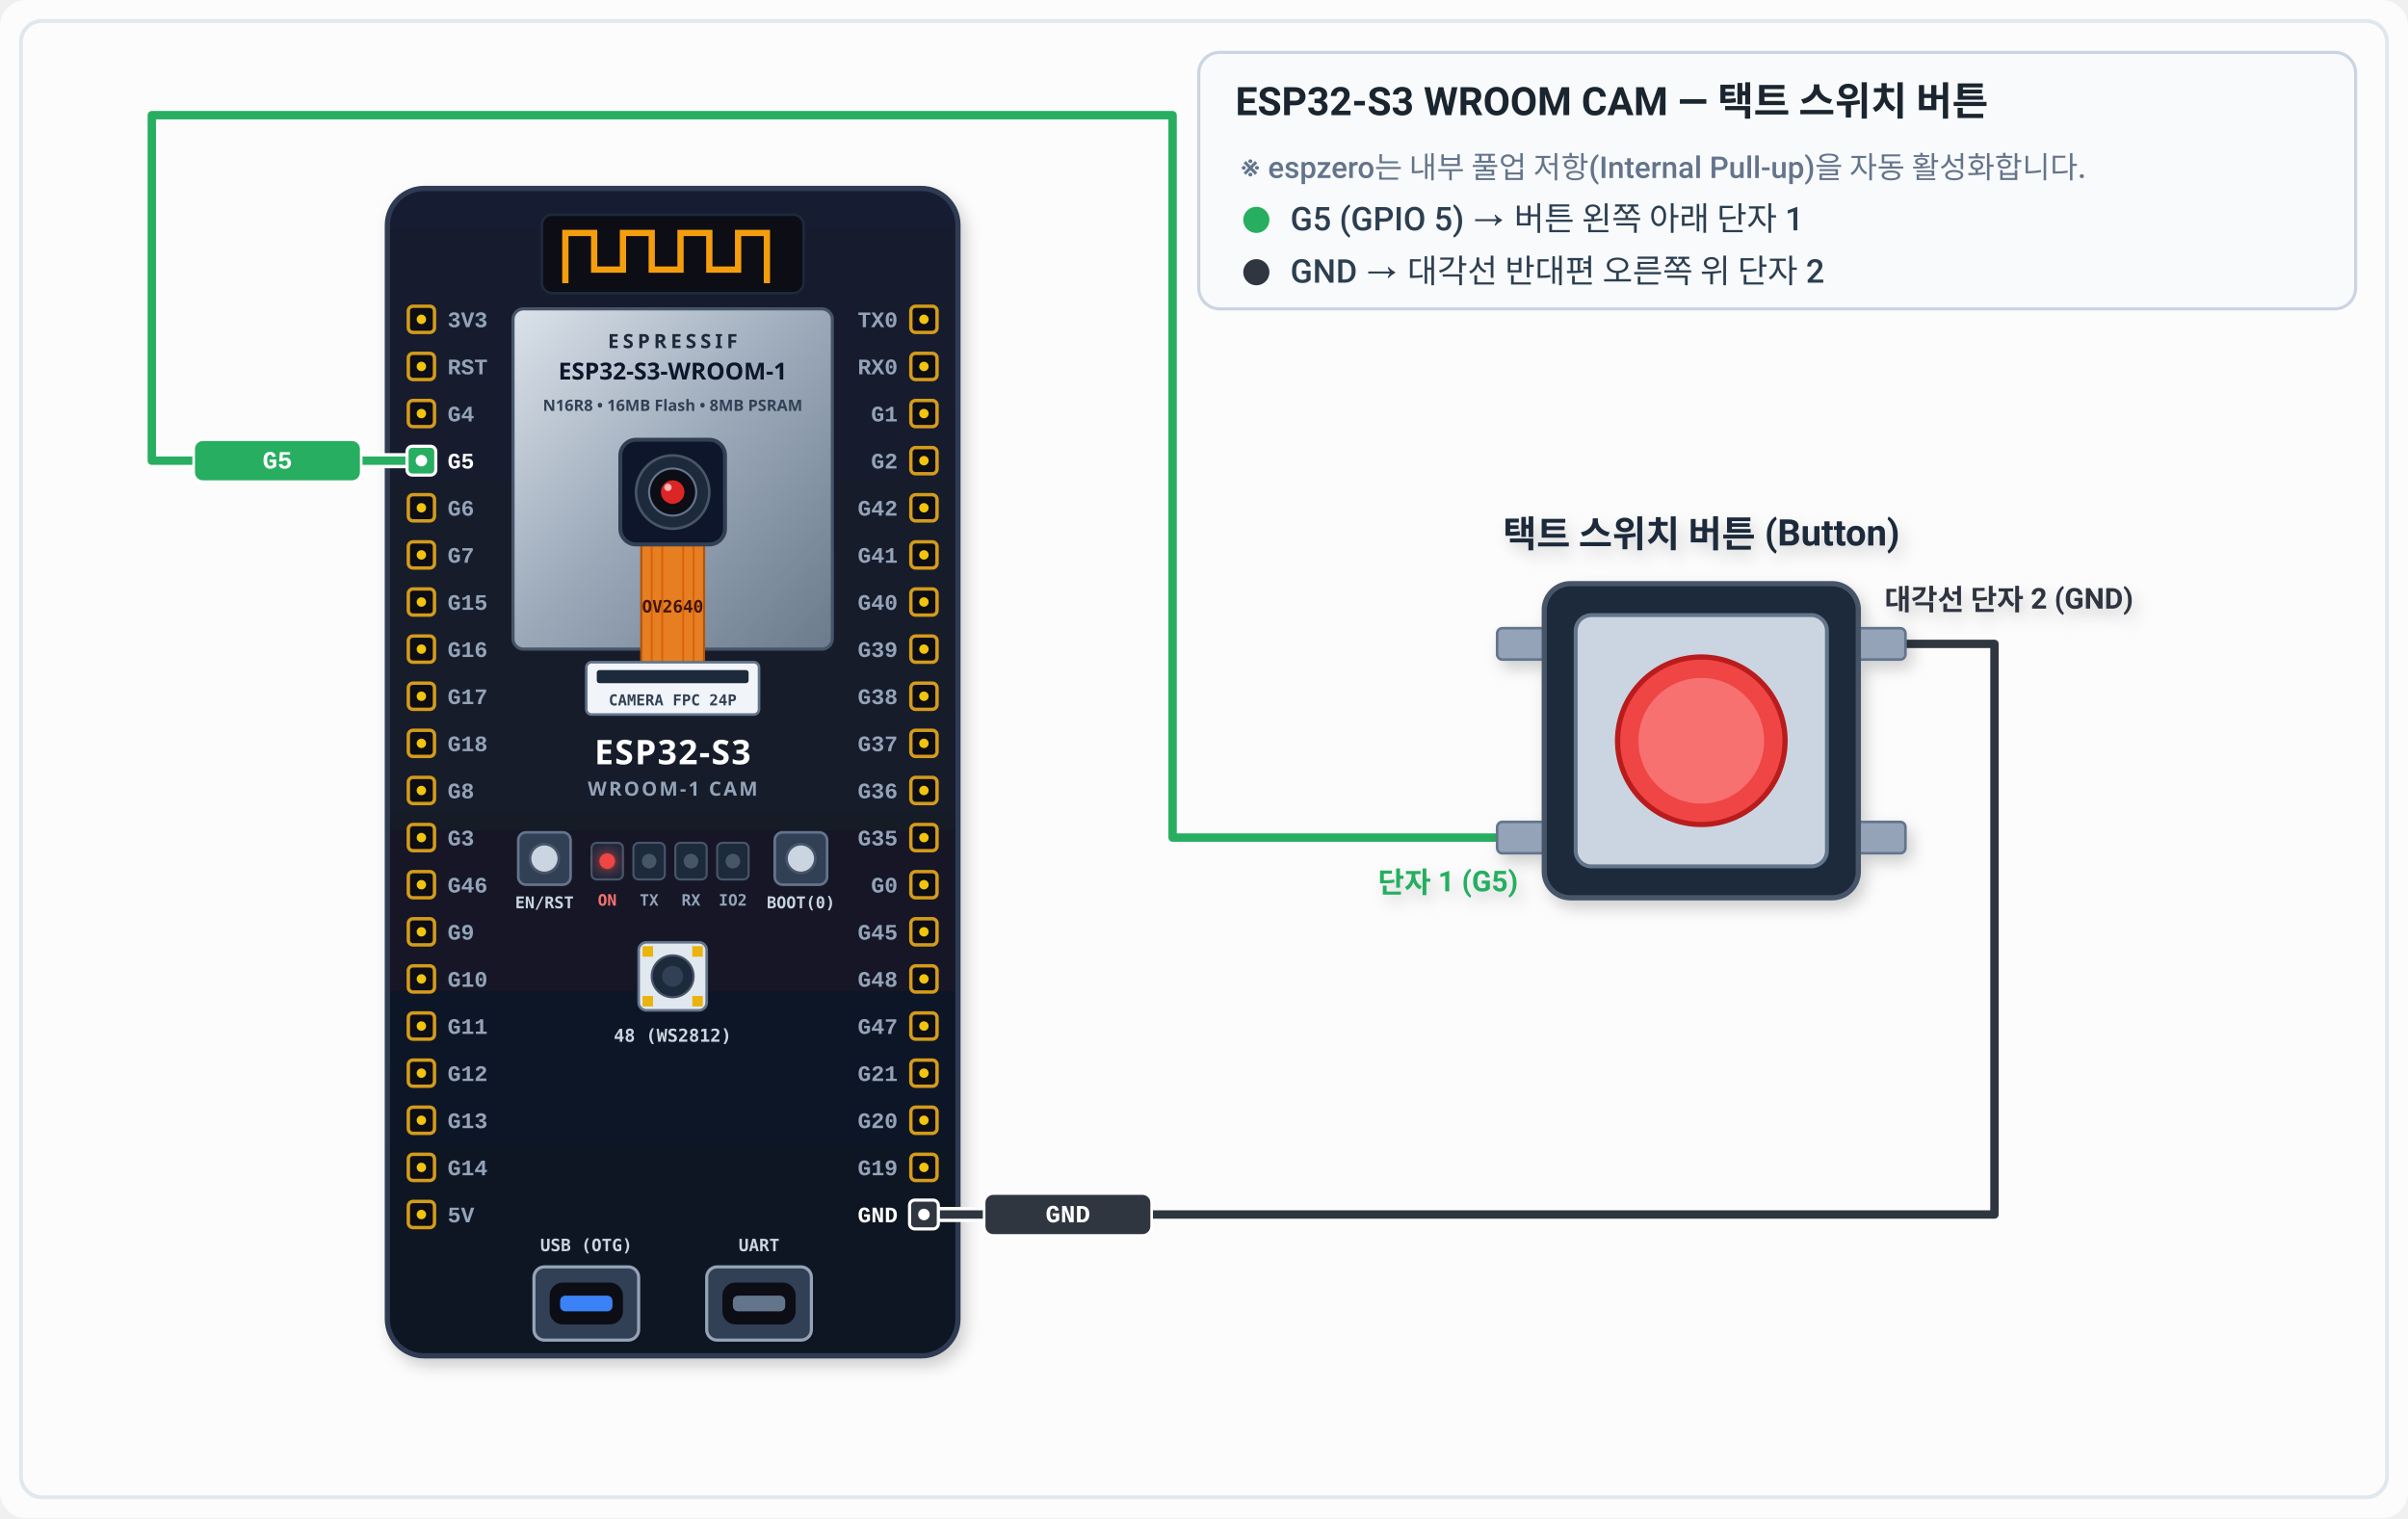
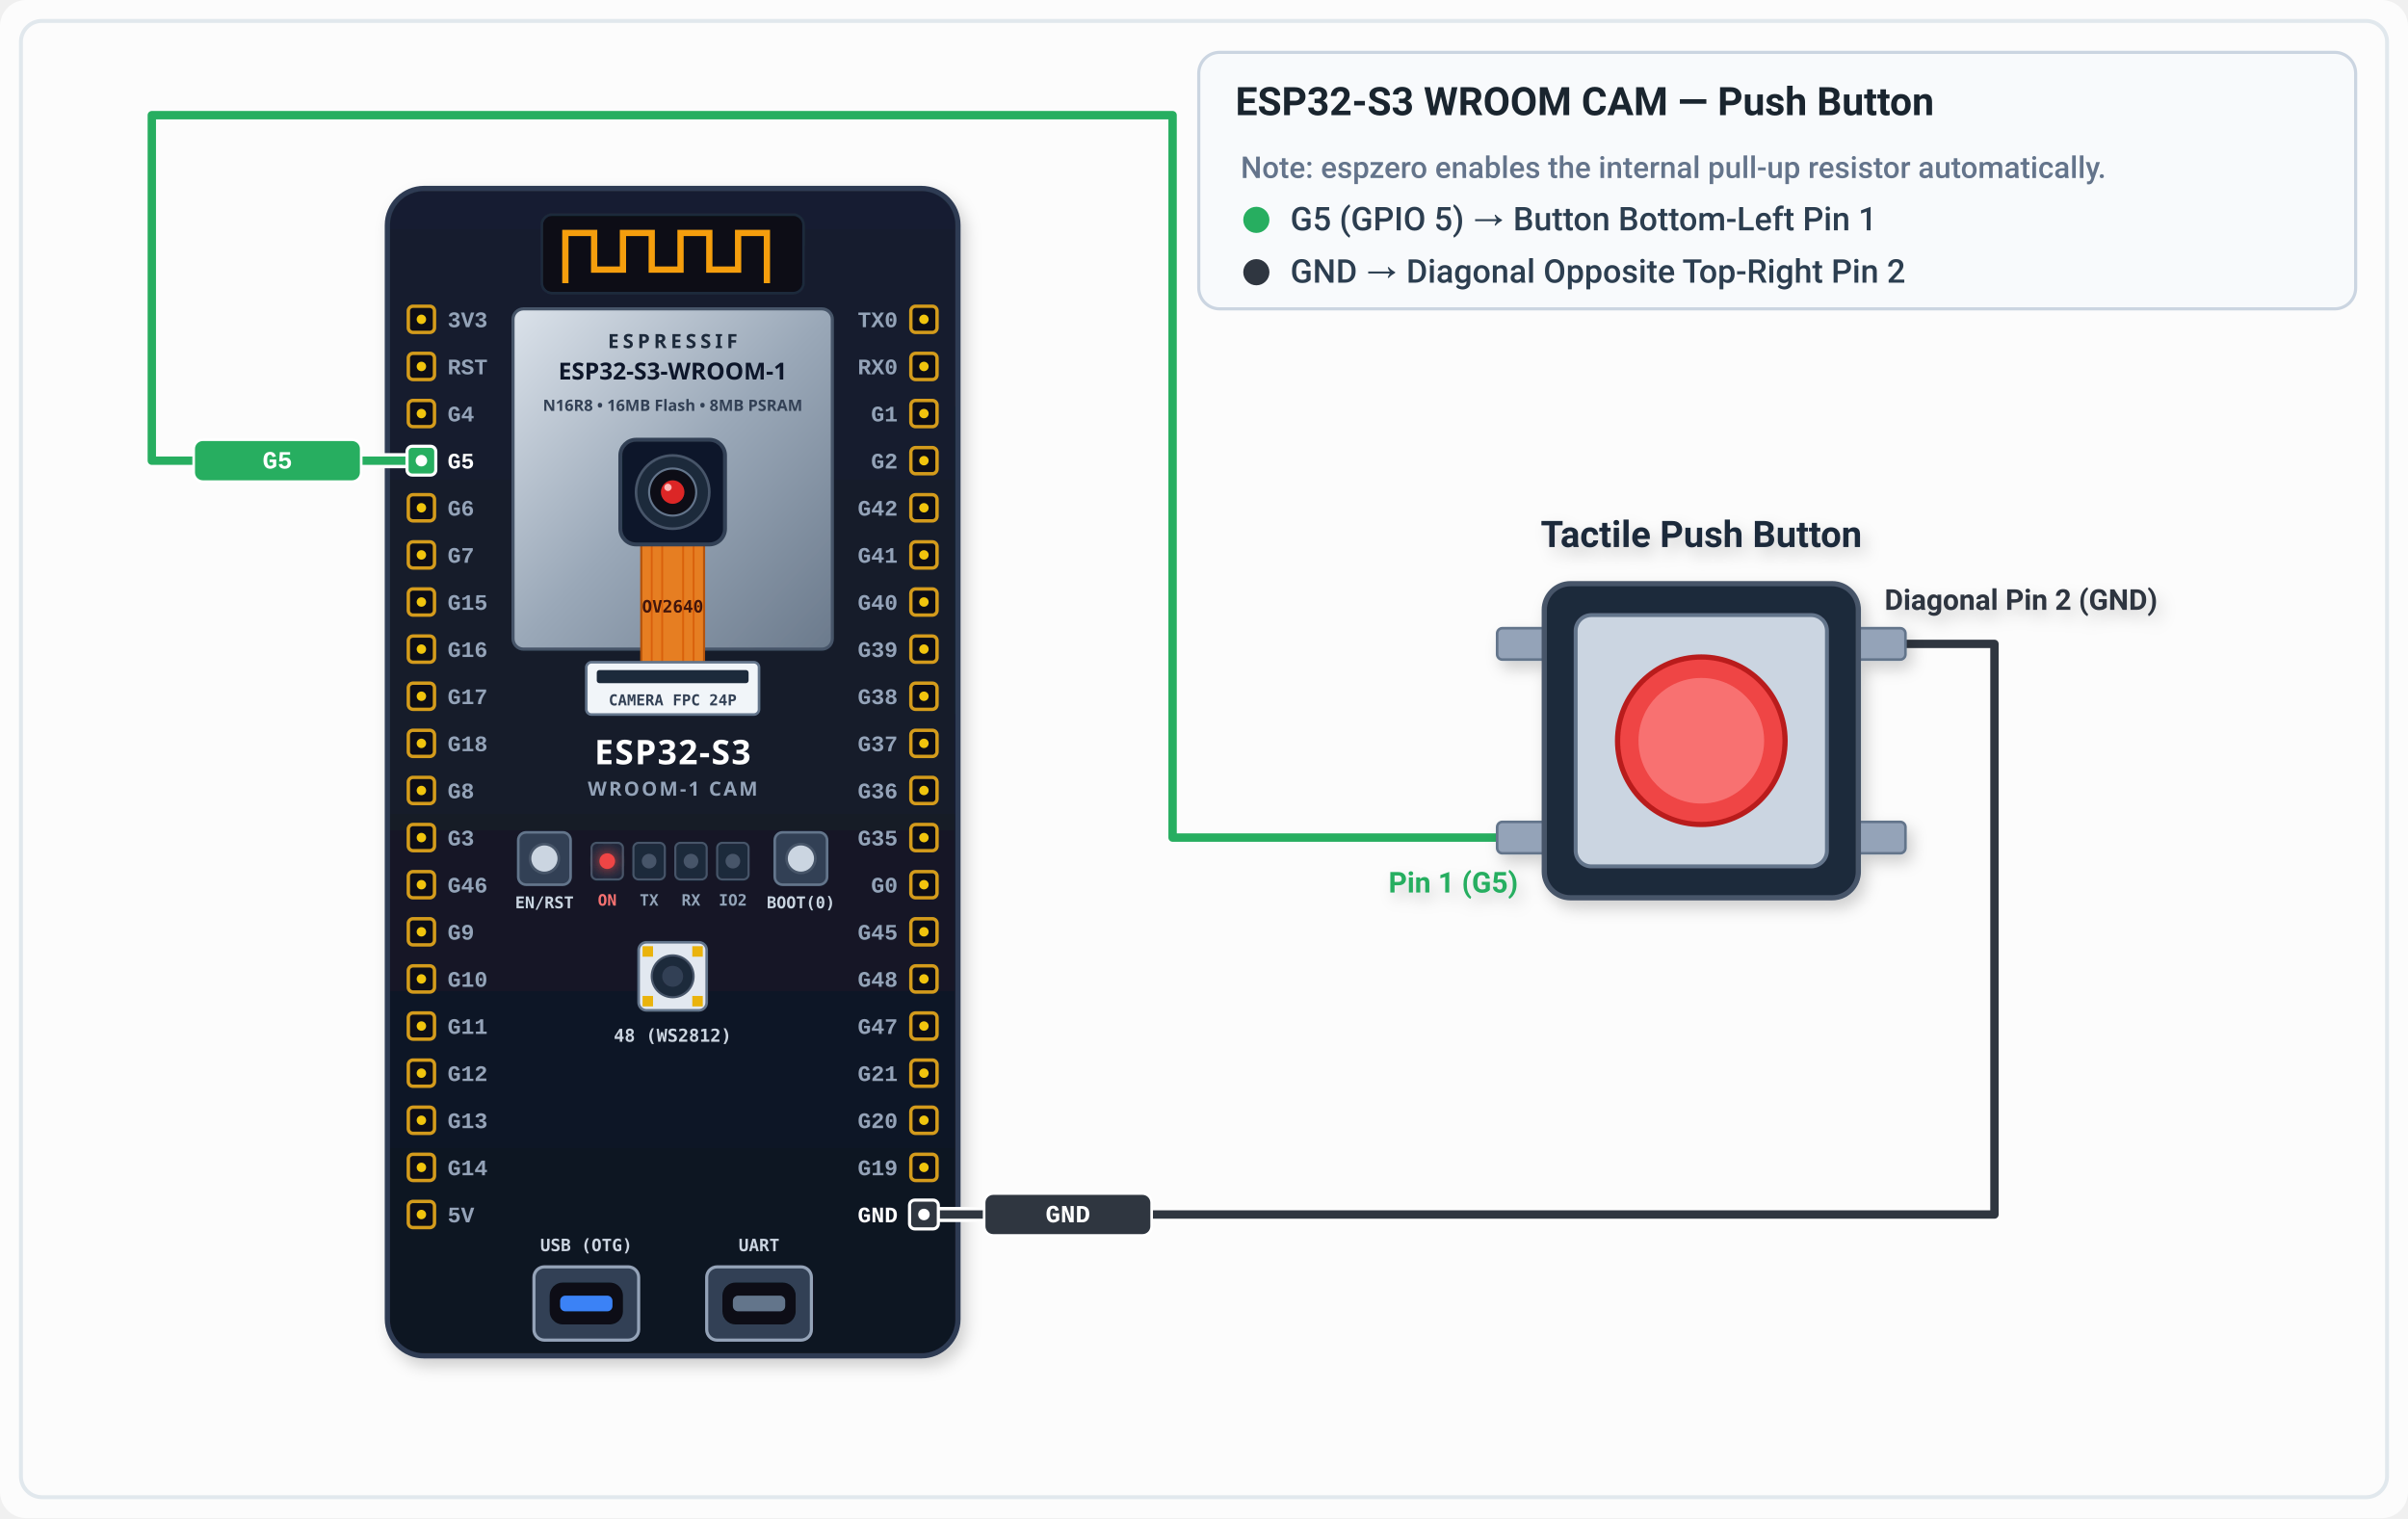
<svg xmlns="http://www.w3.org/2000/svg" viewBox="0 0 920 580" width="100%" height="100%">
  <defs>
    <style>
      .label { font-family: -apple-system, BlinkMacSystemFont, "Segoe UI", Roboto, "Malgun Gothic", Helvetica, Arial, sans-serif; font-size: 12.5px; fill: #2c3e50; font-weight: 500; }
      .title { font-family: -apple-system, BlinkMacSystemFont, "Segoe UI", Roboto, "Malgun Gothic", Helvetica, Arial, sans-serif; font-size: 15px; font-weight: 700; fill: #1a252f; }
      .comp-title { font-family: -apple-system, BlinkMacSystemFont, "Segoe UI", Roboto, "Malgun Gothic", Helvetica, Arial, sans-serif; font-size: 14px; font-weight: 700; fill: #1e293b; }
      .pin-silk { font-family: "SFMono-Regular", Consolas, "Liberation Mono", Menlo, monospace; font-size: 8.5px; font-weight: 700; }
      .pill-text { font-family: "SFMono-Regular", Consolas, "Liberation Mono", Menlo, monospace; font-size: 9.5px; fill: #ffffff; font-weight: 700; }
      .wire-lbl { font-family: -apple-system, BlinkMacSystemFont, "Segoe UI", Roboto, "Malgun Gothic", Helvetica, Arial, sans-serif; font-size: 11px; font-weight: 700; }
      .mono-sm { font-family: "SFMono-Regular", Consolas, "Liberation Mono", Menlo, monospace; font-size: 9px; font-weight: 700; }
    </style>
    <linearGradient id="shield-grad" x1="0%" y1="0%" x2="100%" y2="100%">
      <stop offset="0%" stop-color="#dbe2ea" />
      <stop offset="50%" stop-color="#9aa8b8" />
      <stop offset="100%" stop-color="#6b7a8c" />
    </linearGradient>
    <linearGradient id="pcb-grad" x1="0%" y1="0%" x2="0%" y2="100%">
      <stop offset="0%" stop-color="#171f30" />
      <stop offset="100%" stop-color="#0f1522" />
    </linearGradient>
    <filter id="shadow" x="-8%" y="-8%" width="118%" height="120%" filterUnits="objectBoundingBox">
      <feDropShadow dx="2" dy="3" stdDeviation="3" flood-opacity="0.18" />
    </filter>
    <filter id="red-glow" x="-60%" y="-60%" width="220%" height="220%">
      <feGaussianBlur stdDeviation="2.5" result="blur" />
      <feMerge>
        <feMergeNode in="blur" />
        <feMergeNode in="SourceGraphic" />
      </feMerge>
    </filter>
  </defs>
  <rect width="100%" height="100%" fill="#fcfcfc" rx="10" />
  <rect x="8" y="8" width="904" height="564" fill="none" stroke="#e1e8ed" stroke-width="1.5" rx="8" />
  <g transform="translate(148, 72)" filter="url(#shadow)">
    <rect width="218" height="446" rx="14" fill="url(#pcb-grad)" stroke="#2d3a52" stroke-width="2" />
    <rect x="59" y="10" width="100" height="30" rx="4" fill="#090d16" stroke="#1e293b" stroke-width="1" />
    <path d="M 68 35 L 68 17 L 79 17 L 79 31 L 90 31 L 90 17 L 101 17 L 101 31 L 112 31 L 112 17 L 123 17 L 123 31 L 134 31 L 134 17 L 145 17 L 145 35" fill="none" stroke="#f59e0b" stroke-width="2.4" stroke-linecap="square" stroke-linejoin="miter" />
    <rect x="48" y="46" width="122" height="130" rx="4" fill="url(#shield-grad)" stroke="#475569" stroke-width="1.2" />
    <text x="109" y="61" text-anchor="middle" font-family="sans-serif" font-size="7.5px" font-weight="800" letter-spacing="1.5" fill="#1e293b">ESPRESSIF</text>
    <text x="109" y="73" text-anchor="middle" font-family="sans-serif" font-size="9px" font-weight="800" fill="#0f172a">ESP32-S3-WROOM-1</text>
    <text x="109" y="85" text-anchor="middle" font-family="sans-serif" font-size="6px" font-weight="600" fill="#334155">N16R8 • 16MB Flash • 8MB PSRAM</text>
    <rect x="97" y="135" width="24" height="47" fill="#e67e22" stroke="#b45309" stroke-width="0.8" />
    <line x1="101" y1="136" x2="101" y2="181" stroke="#d35400" stroke-width="0.7" opacity="0.7" />
    <line x1="105" y1="136" x2="105" y2="181" stroke="#d35400" stroke-width="0.7" opacity="0.7" />
    <line x1="113" y1="136" x2="113" y2="181" stroke="#d35400" stroke-width="0.7" opacity="0.7" />
    <line x1="117" y1="136" x2="117" y2="181" stroke="#d35400" stroke-width="0.7" opacity="0.7" />
    <text x="109" y="162" text-anchor="middle" font-family="monospace" font-size="6.5px" font-weight="700" fill="#431407">OV2640</text>
    <rect x="89" y="96" width="40" height="40" rx="6" fill="#0f172a" stroke="#334155" stroke-width="1.5" />
    <circle cx="109" cy="116" r="14" fill="#1e293b" stroke="#475569" stroke-width="1" />
    <circle cx="109" cy="116" r="9" fill="#090d16" stroke="#64748b" stroke-width="0.8" />
    <circle cx="109" cy="116" r="4.5" fill="#dc2626" />
    <circle cx="107.2" cy="114.2" r="1.4" fill="#fecaca" opacity="0.9" />
    <rect x="76" y="181" width="66" height="20" rx="2" fill="#f1f5f9" stroke="#64748b" stroke-width="1" />
    <rect x="80" y="184" width="58" height="5" rx="1" fill="#1e293b" />
    <text x="109" y="197.5" text-anchor="middle" font-family="monospace" font-size="5.8px" font-weight="700" fill="#334155">CAMERA FPC 24P</text>
    <text x="109" y="220" text-anchor="middle" font-family="sans-serif" font-size="13px" font-weight="800" letter-spacing="0.5" fill="#ffffff">ESP32-S3</text>
    <text x="109" y="232" text-anchor="middle" font-family="sans-serif" font-size="7.5px" font-weight="700" letter-spacing="0.8" fill="#94a3b8">WROOM-1 CAM</text>
    <rect x="50" y="246" width="20" height="20" rx="3" fill="#334155" stroke="#64748b" stroke-width="1" />
    <circle cx="60" cy="256" r="5.5" fill="#cbd5e1" stroke="#475569" stroke-width="1" />
    <text x="60" y="275" text-anchor="middle" font-family="monospace" font-size="6.2px" font-weight="700" fill="#cbd5e1">EN/RST</text>
    <rect x="78" y="250" width="12" height="14" rx="2" fill="#1e293b" stroke="#475569" stroke-width="0.8" />
    <circle cx="84" cy="257" r="3" fill="#ef4444" filter="url(#red-glow)" />
    <text x="84" y="274" text-anchor="middle" font-family="monospace" font-size="6px" font-weight="700" fill="#f87171">ON</text>
    <rect x="94" y="250" width="12" height="14" rx="2" fill="#1e293b" stroke="#475569" stroke-width="0.8" />
    <circle cx="100" cy="257" r="2.8" fill="#475569" />
    <text x="100" y="274" text-anchor="middle" font-family="monospace" font-size="6px" font-weight="700" fill="#94a3b8">TX</text>
    <rect x="110" y="250" width="12" height="14" rx="2" fill="#1e293b" stroke="#475569" stroke-width="0.8" />
    <circle cx="116" cy="257" r="2.8" fill="#475569" />
    <text x="116" y="274" text-anchor="middle" font-family="monospace" font-size="6px" font-weight="700" fill="#94a3b8">RX</text>
    <rect x="126" y="250" width="12" height="14" rx="2" fill="#1e293b" stroke="#475569" stroke-width="0.8" />
    <circle cx="132" cy="257" r="2.8" fill="#475569" />
    <text x="132" y="274" text-anchor="middle" font-family="monospace" font-size="6px" font-weight="700" fill="#94a3b8">IO2</text>
    <rect x="148" y="246" width="20" height="20" rx="3" fill="#334155" stroke="#64748b" stroke-width="1" />
    <circle cx="158" cy="256" r="5.5" fill="#cbd5e1" stroke="#475569" stroke-width="1" />
    <text x="158" y="275" text-anchor="middle" font-family="monospace" font-size="6.2px" font-weight="700" fill="#cbd5e1">BOOT(0)</text>
    <rect x="96" y="288" width="26" height="26" rx="3" fill="#e2e8f0" stroke="#64748b" stroke-width="1" />
    <rect x="97.5" y="289.5" width="4" height="4" fill="#eab308" />
    <rect x="116.5" y="289.5" width="4" height="4" fill="#eab308" />
    <rect x="97.5" y="308.5" width="4" height="4" fill="#eab308" />
    <rect x="116.5" y="308.5" width="4" height="4" fill="#eab308" />
    <circle cx="109" cy="301" r="8" fill="#1e293b" stroke="#475569" stroke-width="0.8" />
    <circle cx="109" cy="301" r="4" fill="#334155" />
    <text x="109" y="326" text-anchor="middle" font-family="monospace" font-size="6.8px" font-weight="700" fill="#cbd5e1">48 (WS2812)</text>
    <text x="76" y="406" text-anchor="middle" font-family="monospace" font-size="6.5px" font-weight="700" fill="#cbd5e1">USB (OTG)</text>
    <rect x="56" y="412" width="40" height="28" rx="4" fill="#334155" stroke="#94a3b8" stroke-width="1.2" />
    <rect x="62" y="418" width="28" height="16" rx="5" fill="#090d16" />
    <rect x="66" y="423" width="20" height="6" rx="2" fill="#3b82f6" />
    <text x="142" y="406" text-anchor="middle" font-family="monospace" font-size="6.5px" font-weight="700" fill="#cbd5e1">UART</text>
    <rect x="122" y="412" width="40" height="28" rx="4" fill="#334155" stroke="#94a3b8" stroke-width="1.2" />
    <rect x="128" y="418" width="28" height="16" rx="5" fill="#090d16" />
    <rect x="132" y="423" width="20" height="6" rx="2" fill="#64748b" />
    <rect x="8" y="45" width="10" height="10" rx="1.8" fill="#0b0f17" stroke="#d49b1a" stroke-width="1.3" />
    <circle cx="13" cy="50" r="1.8" fill="#f1c40f" />
    <text x="23" y="53" text-anchor="start" class="pin-silk" fill="#94a3b8">3V3</text>
    <rect x="8" y="63" width="10" height="10" rx="1.8" fill="#0b0f17" stroke="#d49b1a" stroke-width="1.3" />
    <circle cx="13" cy="68" r="1.8" fill="#f1c40f" />
    <text x="23" y="71" text-anchor="start" class="pin-silk" fill="#94a3b8">RST</text>
    <rect x="8" y="81" width="10" height="10" rx="1.8" fill="#0b0f17" stroke="#d49b1a" stroke-width="1.3" />
    <circle cx="13" cy="86" r="1.8" fill="#f1c40f" />
    <text x="23" y="89" text-anchor="start" class="pin-silk" fill="#94a3b8">G4</text>
    <rect x="8" y="99" width="10" height="10" rx="1.8" fill="#0b0f17" stroke="#d49b1a" stroke-width="1.3" />
    <circle cx="13" cy="104" r="1.8" fill="#f1c40f" />
    <text x="23" y="107" text-anchor="start" class="pin-silk" fill="#ffffff">G5</text>
    <rect x="8" y="117" width="10" height="10" rx="1.8" fill="#0b0f17" stroke="#d49b1a" stroke-width="1.3" />
    <circle cx="13" cy="122" r="1.8" fill="#f1c40f" />
    <text x="23" y="125" text-anchor="start" class="pin-silk" fill="#94a3b8">G6</text>
    <rect x="8" y="135" width="10" height="10" rx="1.8" fill="#0b0f17" stroke="#d49b1a" stroke-width="1.3" />
    <circle cx="13" cy="140" r="1.8" fill="#f1c40f" />
    <text x="23" y="143" text-anchor="start" class="pin-silk" fill="#94a3b8">G7</text>
    <rect x="8" y="153" width="10" height="10" rx="1.8" fill="#0b0f17" stroke="#d49b1a" stroke-width="1.3" />
    <circle cx="13" cy="158" r="1.8" fill="#f1c40f" />
    <text x="23" y="161" text-anchor="start" class="pin-silk" fill="#94a3b8">G15</text>
    <rect x="8" y="171" width="10" height="10" rx="1.8" fill="#0b0f17" stroke="#d49b1a" stroke-width="1.3" />
    <circle cx="13" cy="176" r="1.8" fill="#f1c40f" />
    <text x="23" y="179" text-anchor="start" class="pin-silk" fill="#94a3b8">G16</text>
    <rect x="8" y="189" width="10" height="10" rx="1.8" fill="#0b0f17" stroke="#d49b1a" stroke-width="1.3" />
    <circle cx="13" cy="194" r="1.8" fill="#f1c40f" />
    <text x="23" y="197" text-anchor="start" class="pin-silk" fill="#94a3b8">G17</text>
    <rect x="8" y="207" width="10" height="10" rx="1.8" fill="#0b0f17" stroke="#d49b1a" stroke-width="1.3" />
    <circle cx="13" cy="212" r="1.8" fill="#f1c40f" />
    <text x="23" y="215" text-anchor="start" class="pin-silk" fill="#94a3b8">G18</text>
    <rect x="8" y="225" width="10" height="10" rx="1.8" fill="#0b0f17" stroke="#d49b1a" stroke-width="1.3" />
    <circle cx="13" cy="230" r="1.8" fill="#f1c40f" />
    <text x="23" y="233" text-anchor="start" class="pin-silk" fill="#94a3b8">G8</text>
    <rect x="8" y="243" width="10" height="10" rx="1.8" fill="#0b0f17" stroke="#d49b1a" stroke-width="1.3" />
    <circle cx="13" cy="248" r="1.8" fill="#f1c40f" />
    <text x="23" y="251" text-anchor="start" class="pin-silk" fill="#94a3b8">G3</text>
    <rect x="8" y="261" width="10" height="10" rx="1.8" fill="#0b0f17" stroke="#d49b1a" stroke-width="1.3" />
    <circle cx="13" cy="266" r="1.8" fill="#f1c40f" />
    <text x="23" y="269" text-anchor="start" class="pin-silk" fill="#94a3b8">G46</text>
    <rect x="8" y="279" width="10" height="10" rx="1.8" fill="#0b0f17" stroke="#d49b1a" stroke-width="1.3" />
    <circle cx="13" cy="284" r="1.8" fill="#f1c40f" />
    <text x="23" y="287" text-anchor="start" class="pin-silk" fill="#94a3b8">G9</text>
    <rect x="8" y="297" width="10" height="10" rx="1.8" fill="#0b0f17" stroke="#d49b1a" stroke-width="1.3" />
    <circle cx="13" cy="302" r="1.8" fill="#f1c40f" />
    <text x="23" y="305" text-anchor="start" class="pin-silk" fill="#94a3b8">G10</text>
    <rect x="8" y="315" width="10" height="10" rx="1.8" fill="#0b0f17" stroke="#d49b1a" stroke-width="1.3" />
    <circle cx="13" cy="320" r="1.8" fill="#f1c40f" />
    <text x="23" y="323" text-anchor="start" class="pin-silk" fill="#94a3b8">G11</text>
    <rect x="8" y="333" width="10" height="10" rx="1.8" fill="#0b0f17" stroke="#d49b1a" stroke-width="1.3" />
    <circle cx="13" cy="338" r="1.8" fill="#f1c40f" />
    <text x="23" y="341" text-anchor="start" class="pin-silk" fill="#94a3b8">G12</text>
    <rect x="8" y="351" width="10" height="10" rx="1.8" fill="#0b0f17" stroke="#d49b1a" stroke-width="1.3" />
    <circle cx="13" cy="356" r="1.8" fill="#f1c40f" />
    <text x="23" y="359" text-anchor="start" class="pin-silk" fill="#94a3b8">G13</text>
    <rect x="8" y="369" width="10" height="10" rx="1.8" fill="#0b0f17" stroke="#d49b1a" stroke-width="1.3" />
    <circle cx="13" cy="374" r="1.8" fill="#f1c40f" />
    <text x="23" y="377" text-anchor="start" class="pin-silk" fill="#94a3b8">G14</text>
    <rect x="8" y="387" width="10" height="10" rx="1.8" fill="#0b0f17" stroke="#d49b1a" stroke-width="1.3" />
    <circle cx="13" cy="392" r="1.8" fill="#f1c40f" />
    <text x="23" y="395" text-anchor="start" class="pin-silk" fill="#94a3b8">5V</text>
    <rect x="200" y="45" width="10" height="10" rx="1.8" fill="#0b0f17" stroke="#d49b1a" stroke-width="1.3" />
    <circle cx="205" cy="50" r="1.8" fill="#f1c40f" />
    <text x="195" y="53" text-anchor="end" class="pin-silk" fill="#94a3b8">TX0</text>
    <rect x="200" y="63" width="10" height="10" rx="1.8" fill="#0b0f17" stroke="#d49b1a" stroke-width="1.3" />
    <circle cx="205" cy="68" r="1.8" fill="#f1c40f" />
    <text x="195" y="71" text-anchor="end" class="pin-silk" fill="#94a3b8">RX0</text>
    <rect x="200" y="81" width="10" height="10" rx="1.8" fill="#0b0f17" stroke="#d49b1a" stroke-width="1.3" />
    <circle cx="205" cy="86" r="1.8" fill="#f1c40f" />
    <text x="195" y="89" text-anchor="end" class="pin-silk" fill="#94a3b8">G1</text>
    <rect x="200" y="99" width="10" height="10" rx="1.8" fill="#0b0f17" stroke="#d49b1a" stroke-width="1.3" />
    <circle cx="205" cy="104" r="1.8" fill="#f1c40f" />
    <text x="195" y="107" text-anchor="end" class="pin-silk" fill="#94a3b8">G2</text>
    <rect x="200" y="117" width="10" height="10" rx="1.8" fill="#0b0f17" stroke="#d49b1a" stroke-width="1.3" />
    <circle cx="205" cy="122" r="1.8" fill="#f1c40f" />
    <text x="195" y="125" text-anchor="end" class="pin-silk" fill="#94a3b8">G42</text>
    <rect x="200" y="135" width="10" height="10" rx="1.8" fill="#0b0f17" stroke="#d49b1a" stroke-width="1.3" />
    <circle cx="205" cy="140" r="1.8" fill="#f1c40f" />
    <text x="195" y="143" text-anchor="end" class="pin-silk" fill="#94a3b8">G41</text>
    <rect x="200" y="153" width="10" height="10" rx="1.8" fill="#0b0f17" stroke="#d49b1a" stroke-width="1.3" />
    <circle cx="205" cy="158" r="1.8" fill="#f1c40f" />
    <text x="195" y="161" text-anchor="end" class="pin-silk" fill="#94a3b8">G40</text>
    <rect x="200" y="171" width="10" height="10" rx="1.8" fill="#0b0f17" stroke="#d49b1a" stroke-width="1.3" />
    <circle cx="205" cy="176" r="1.8" fill="#f1c40f" />
    <text x="195" y="179" text-anchor="end" class="pin-silk" fill="#94a3b8">G39</text>
    <rect x="200" y="189" width="10" height="10" rx="1.8" fill="#0b0f17" stroke="#d49b1a" stroke-width="1.3" />
    <circle cx="205" cy="194" r="1.8" fill="#f1c40f" />
    <text x="195" y="197" text-anchor="end" class="pin-silk" fill="#94a3b8">G38</text>
    <rect x="200" y="207" width="10" height="10" rx="1.8" fill="#0b0f17" stroke="#d49b1a" stroke-width="1.3" />
    <circle cx="205" cy="212" r="1.8" fill="#f1c40f" />
    <text x="195" y="215" text-anchor="end" class="pin-silk" fill="#94a3b8">G37</text>
    <rect x="200" y="225" width="10" height="10" rx="1.8" fill="#0b0f17" stroke="#d49b1a" stroke-width="1.3" />
    <circle cx="205" cy="230" r="1.8" fill="#f1c40f" />
    <text x="195" y="233" text-anchor="end" class="pin-silk" fill="#94a3b8">G36</text>
    <rect x="200" y="243" width="10" height="10" rx="1.8" fill="#0b0f17" stroke="#d49b1a" stroke-width="1.3" />
    <circle cx="205" cy="248" r="1.8" fill="#f1c40f" />
    <text x="195" y="251" text-anchor="end" class="pin-silk" fill="#94a3b8">G35</text>
    <rect x="200" y="261" width="10" height="10" rx="1.8" fill="#0b0f17" stroke="#d49b1a" stroke-width="1.3" />
    <circle cx="205" cy="266" r="1.8" fill="#f1c40f" />
    <text x="195" y="269" text-anchor="end" class="pin-silk" fill="#94a3b8">G0</text>
    <rect x="200" y="279" width="10" height="10" rx="1.8" fill="#0b0f17" stroke="#d49b1a" stroke-width="1.3" />
    <circle cx="205" cy="284" r="1.8" fill="#f1c40f" />
    <text x="195" y="287" text-anchor="end" class="pin-silk" fill="#94a3b8">G45</text>
    <rect x="200" y="297" width="10" height="10" rx="1.8" fill="#0b0f17" stroke="#d49b1a" stroke-width="1.3" />
    <circle cx="205" cy="302" r="1.8" fill="#f1c40f" />
    <text x="195" y="305" text-anchor="end" class="pin-silk" fill="#94a3b8">G48</text>
    <rect x="200" y="315" width="10" height="10" rx="1.8" fill="#0b0f17" stroke="#d49b1a" stroke-width="1.3" />
    <circle cx="205" cy="320" r="1.8" fill="#f1c40f" />
    <text x="195" y="323" text-anchor="end" class="pin-silk" fill="#94a3b8">G47</text>
    <rect x="200" y="333" width="10" height="10" rx="1.8" fill="#0b0f17" stroke="#d49b1a" stroke-width="1.3" />
    <circle cx="205" cy="338" r="1.8" fill="#f1c40f" />
    <text x="195" y="341" text-anchor="end" class="pin-silk" fill="#94a3b8">G21</text>
    <rect x="200" y="351" width="10" height="10" rx="1.8" fill="#0b0f17" stroke="#d49b1a" stroke-width="1.3" />
    <circle cx="205" cy="356" r="1.8" fill="#f1c40f" />
    <text x="195" y="359" text-anchor="end" class="pin-silk" fill="#94a3b8">G20</text>
    <rect x="200" y="369" width="10" height="10" rx="1.8" fill="#0b0f17" stroke="#d49b1a" stroke-width="1.3" />
    <circle cx="205" cy="374" r="1.8" fill="#f1c40f" />
    <text x="195" y="377" text-anchor="end" class="pin-silk" fill="#94a3b8">G19</text>
    <rect x="200" y="387" width="10" height="10" rx="1.8" fill="#0b0f17" stroke="#d49b1a" stroke-width="1.3" />
    <circle cx="205" cy="392" r="1.8" fill="#f1c40f" />
    <text x="195" y="395" text-anchor="end" class="pin-silk" fill="#ffffff">GND</text>
  </g>
  <g>
    <path d="M 161 176 L 58 176 L 58 44 L 448 44 L 448 320 L 574 320" fill="none" stroke="#fcfcfc" stroke-width="5.8" stroke-linecap="round" stroke-linejoin="round" />
    <path d="M 161 176 L 58 176 L 58 44 L 448 44 L 448 320 L 574 320" fill="none" stroke="#27ae60" stroke-width="3.2" stroke-linecap="round" stroke-linejoin="round" />
    <path d="M 353 464 L 762 464 L 762 246 L 728 246" fill="none" stroke="#fcfcfc" stroke-width="5.8" stroke-linecap="round" stroke-linejoin="round" />
    <path d="M 353 464 L 762 464 L 762 246 L 728 246" fill="none" stroke="#2f3640" stroke-width="3.2" stroke-linecap="round" stroke-linejoin="round" />
  </g>
  <rect x="155.5" y="170.5" width="11" height="11" rx="2" fill="#27ae60" stroke="#ffffff" stroke-width="1.2" />
  <circle cx="161" cy="176" r="2.2" fill="#ffffff" />
  <g transform="translate(74, 168)">
    <rect width="64" height="16" rx="3.5" fill="#27ae60" stroke="#ffffff" stroke-width="1" />
    <text x="32" y="11" text-anchor="middle" class="pill-text">G5</text>
  </g>
  <rect x="347.5" y="458.5" width="11" height="11" rx="2" fill="#2f3640" stroke="#ffffff" stroke-width="1.2" />
  <circle cx="353" cy="464" r="2.2" fill="#ffffff" />
  <g transform="translate(376, 456)">
    <rect width="64" height="16" rx="3.5" fill="#2f3640" stroke="#ffffff" stroke-width="1" />
    <text x="32" y="11" text-anchor="middle" class="pill-text">GND</text>
  </g>
  <g transform="translate(590, 223)" filter="url(#shadow)">
    <rect x="-18" y="17" width="20" height="12" rx="2" fill="#94a3b8" stroke="#64748b" />
    <rect x="-18" y="91" width="20" height="12" rx="2" fill="#94a3b8" stroke="#64748b" />
    <rect x="118" y="17" width="20" height="12" rx="2" fill="#94a3b8" stroke="#64748b" />
    <rect x="118" y="91" width="20" height="12" rx="2" fill="#94a3b8" stroke="#64748b" />
    <rect width="120" height="120" rx="10" fill="#1e293b" stroke="#475569" stroke-width="2" />
    <rect x="12" y="12" width="96" height="96" rx="6" fill="#cbd5e1" stroke="#64748b" stroke-width="1.5" />
    <circle cx="60" cy="60" r="32" fill="#ef4444" stroke="#b91c1c" stroke-width="2" />
    <circle cx="60" cy="60" r="24" fill="#f87171" />
-     <text x="60" y="-14" text-anchor="middle" class="comp-title">택트 스위치 버튼 (Button)</text>
-     <text x="-10" y="118" text-anchor="end" class="wire-lbl" fill="#27ae60">단자 1 (G5)</text>
-     <text x="130" y="10" text-anchor="start" class="wire-lbl" fill="#2f3640">대각선 단자 2 (GND)</text>
+     <text x="60" y="-14" text-anchor="middle" class="comp-title">Tactile Push Button</text>
+     <text x="-10" y="118" text-anchor="end" class="wire-lbl" fill="#27ae60">Pin 1 (G5)</text>
+     <text x="130" y="10" text-anchor="start" class="wire-lbl" fill="#2f3640">Diagonal Pin 2 (GND)</text>
  </g>
  <g transform="translate(458, 20)">
    <rect width="442" height="98" rx="8" fill="#f8fafc" stroke="#cbd5e1" stroke-width="1.2" />
-     <text x="14" y="24" class="title">ESP32-S3 WROOM CAM — 택트 스위치 버튼</text>
-     <text x="16" y="48" class="label" style="fill:#64748b;font-size:11.5px;">※ espzero는 내부 풀업 저항(Internal Pull-up)을 자동 활성화합니다.</text>
+     <text x="14" y="24" class="title">ESP32-S3 WROOM CAM — Push Button</text>
+     <text x="16" y="48" class="label" style="fill:#64748b;font-size:11.5px;">Note: espzero enables the internal pull-up resistor automatically.</text>
    <circle cx="22" cy="64" r="5" fill="#27ae60" />
-     <text x="35" y="68" class="label">G5 (GPIO 5) → 버튼 왼쪽 아래 단자 1</text>
+     <text x="35" y="68" class="label">G5 (GPIO 5) → Button Bottom-Left Pin 1</text>
    <circle cx="22" cy="84" r="5" fill="#2f3640" />
-     <text x="35" y="88" class="label">GND → 대각선 반대편 오른쪽 위 단자 2</text>
+     <text x="35" y="88" class="label">GND → Diagonal Opposite Top-Right Pin 2</text>
  </g>
</svg>
